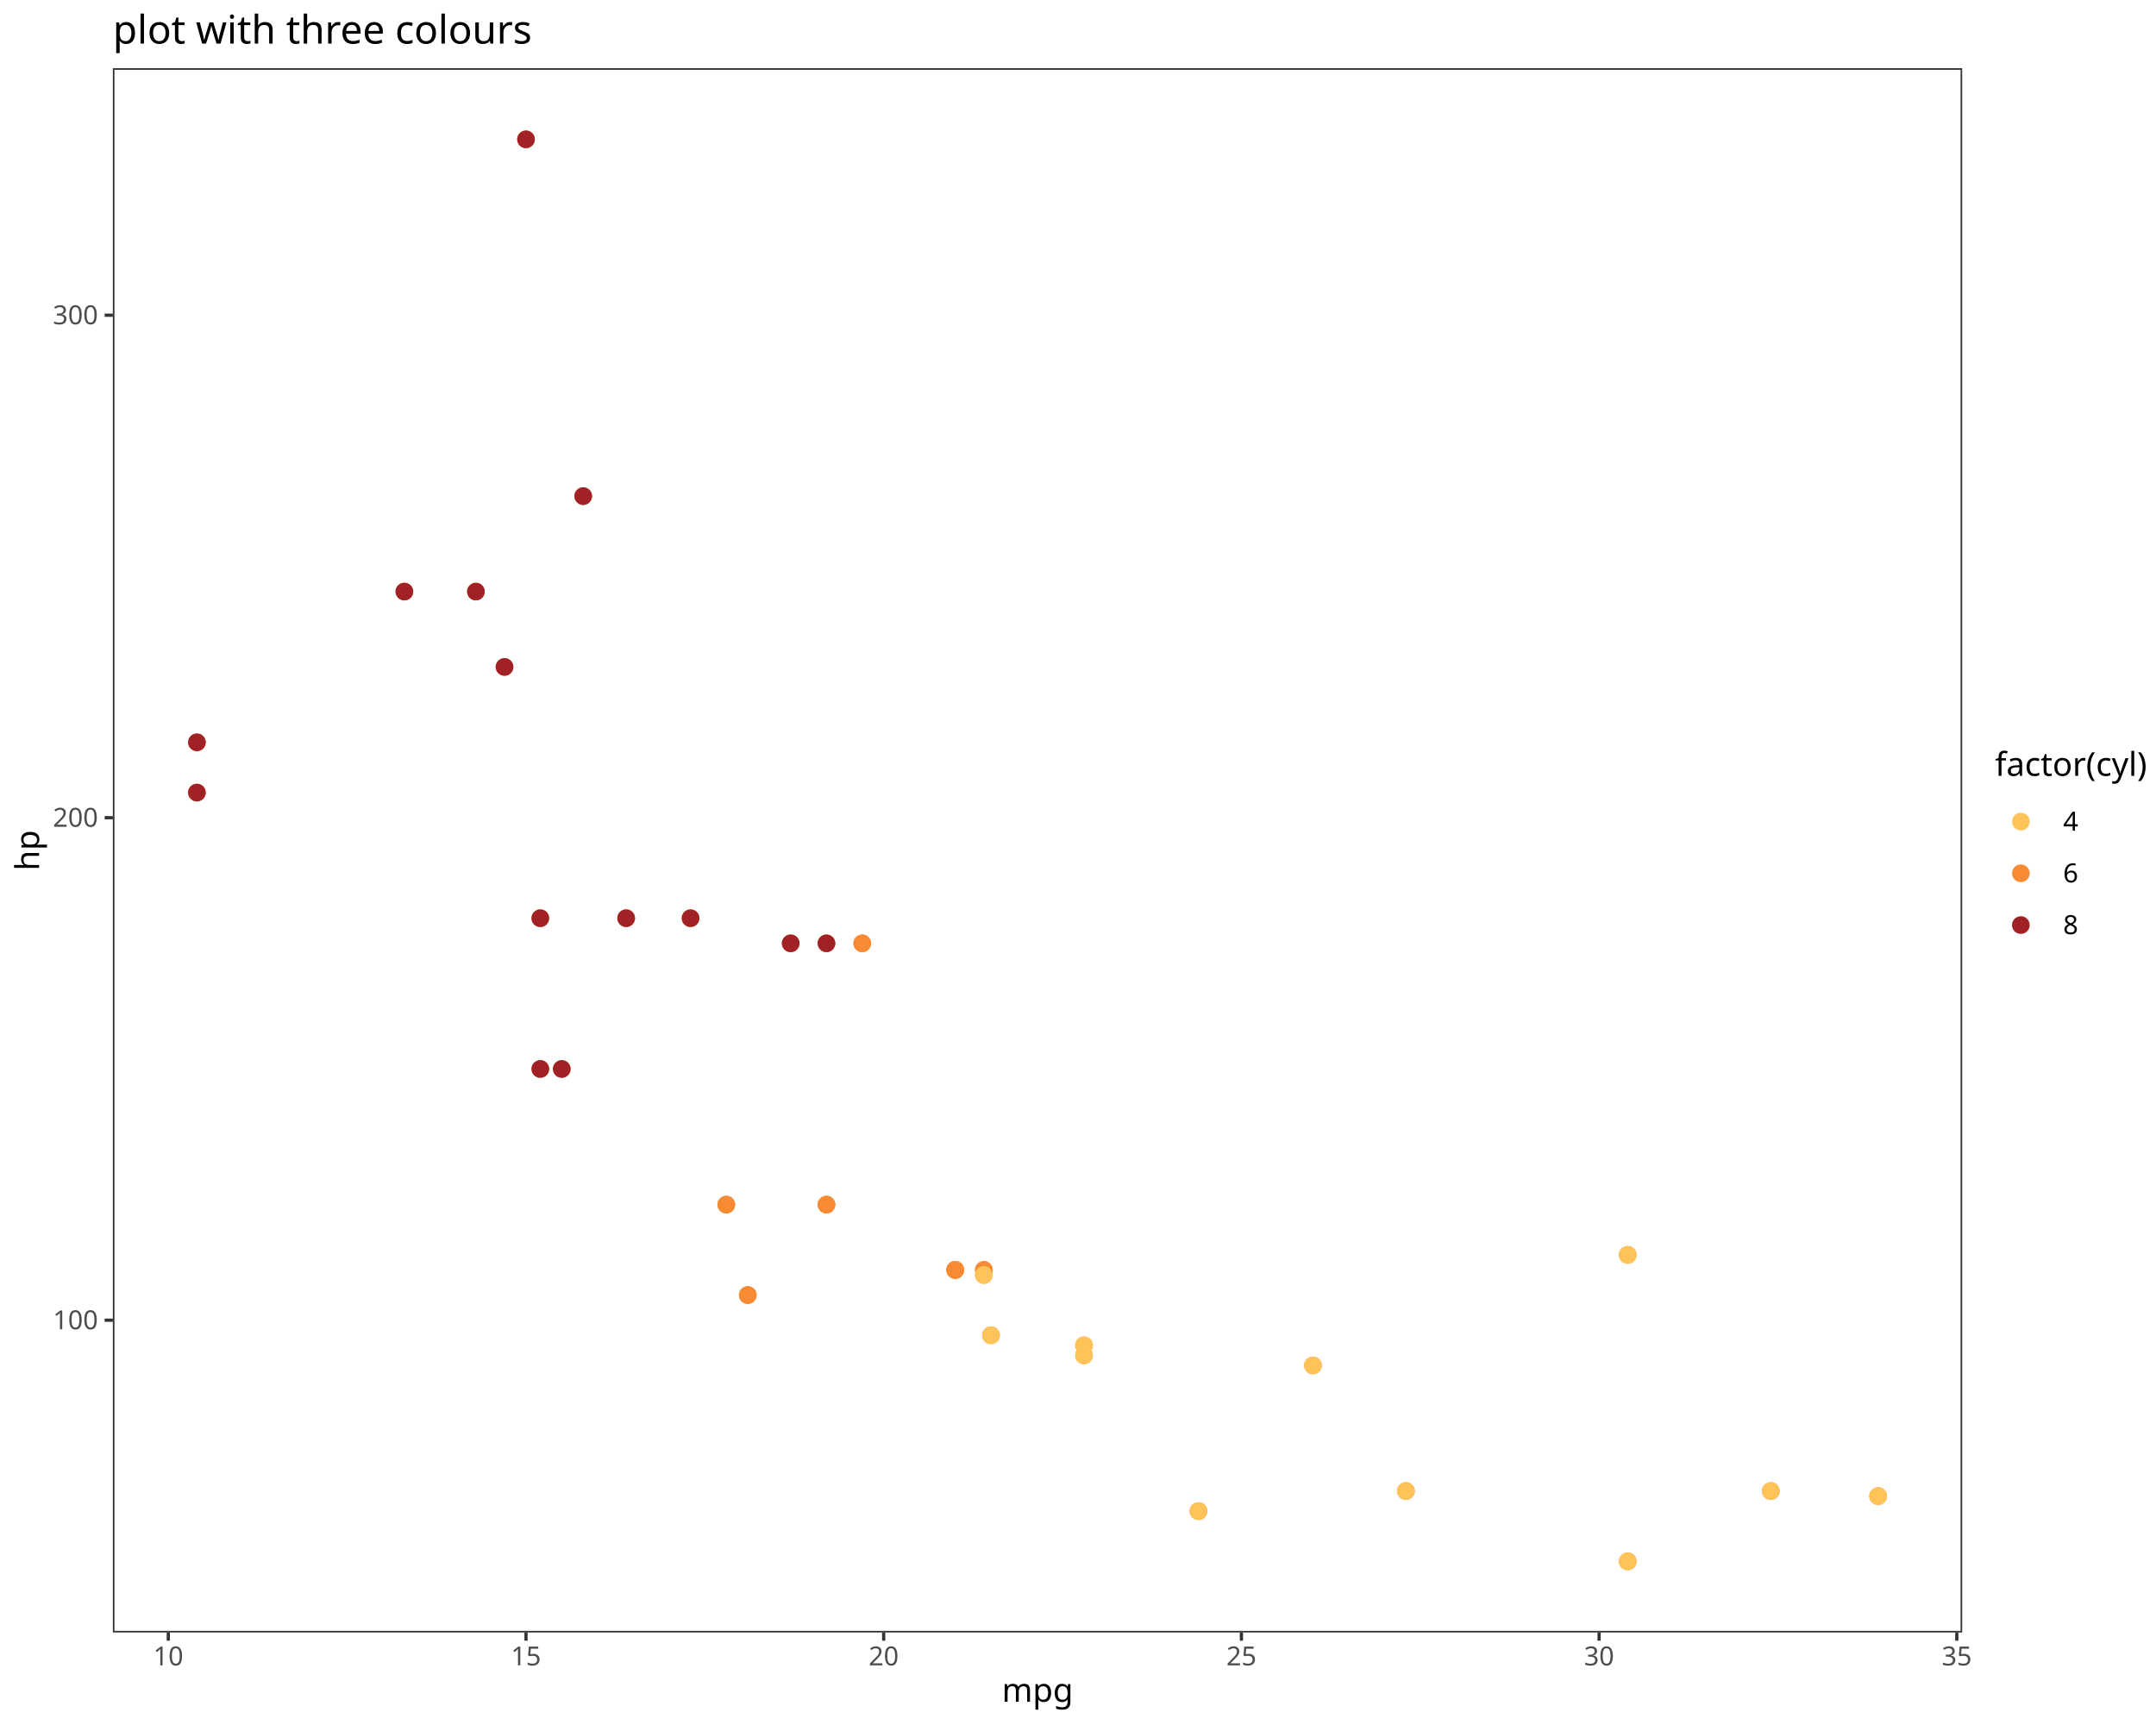
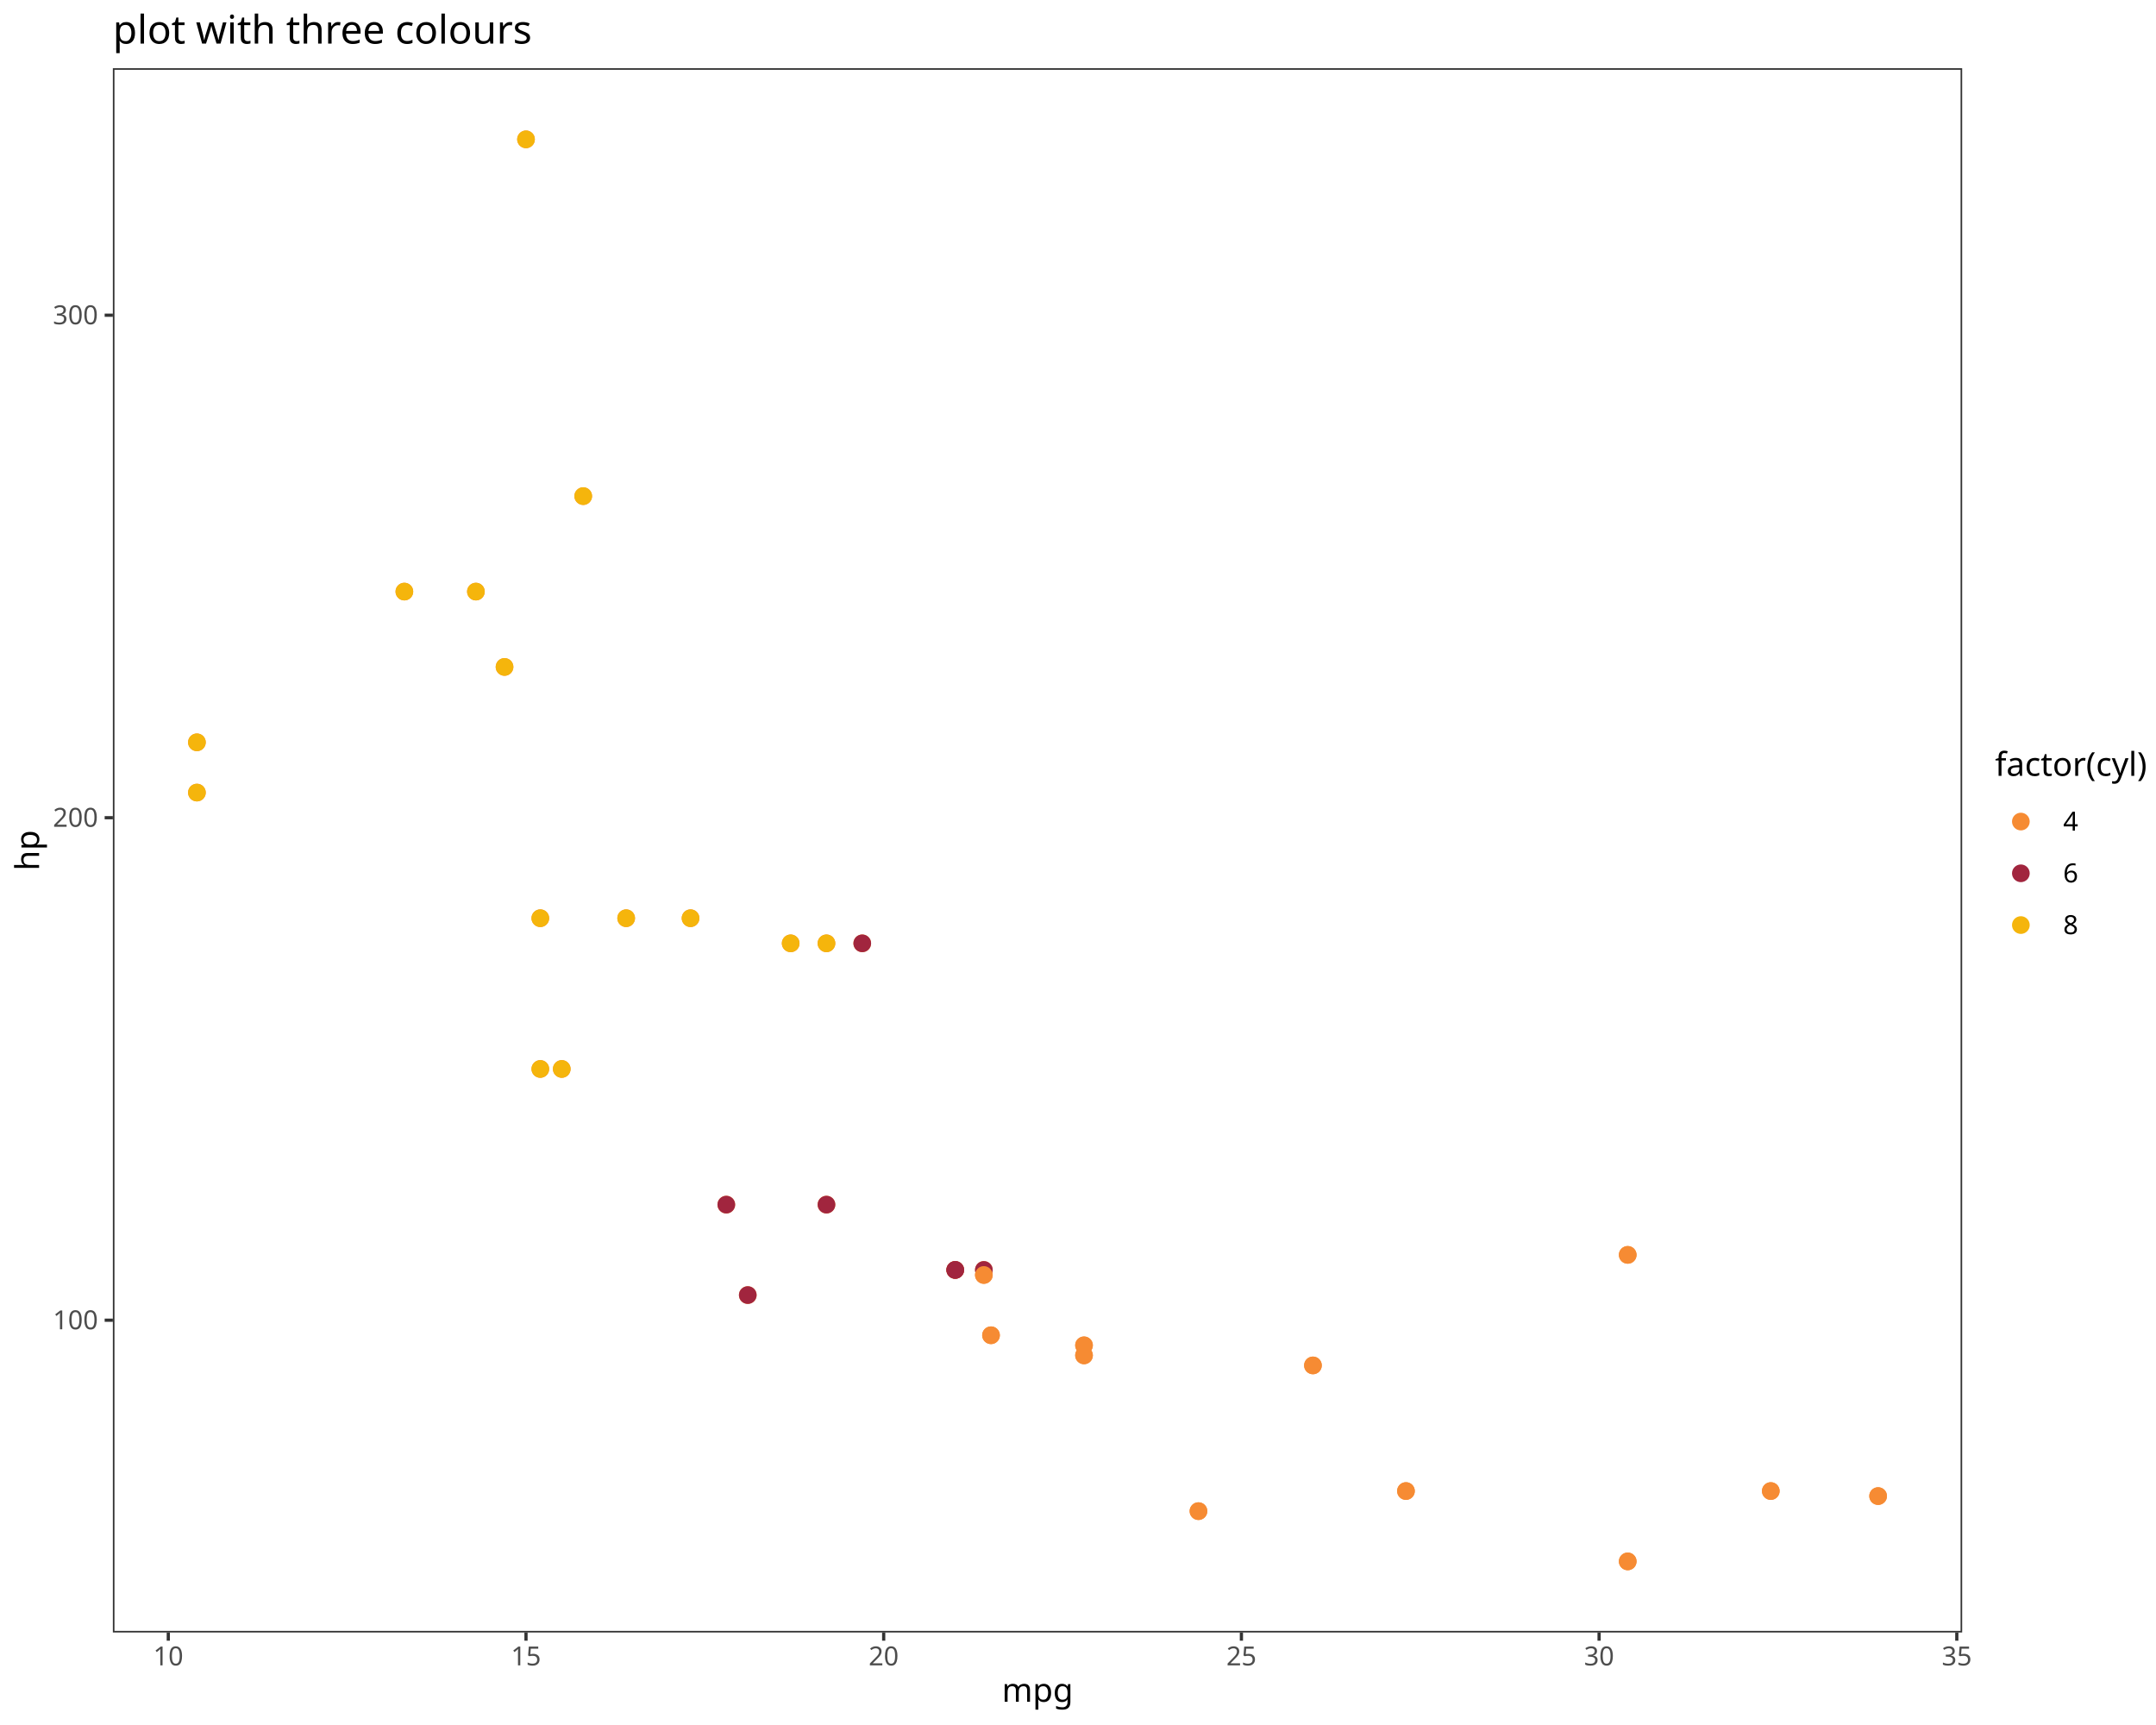
<svg xmlns="http://www.w3.org/2000/svg" class="svglite" data-engine-version="2.0" width="720.00pt" height="576.00pt" viewBox="0 0 720.00 576.00">
  <defs>
    <style type="text/css">
    .svglite line, .svglite polyline, .svglite polygon, .svglite path, .svglite rect, .svglite circle {
      fill: none;
      stroke: #000000;
      stroke-linecap: round;
      stroke-linejoin: round;
      stroke-miterlimit: 10.00;
    }
  </style>
  </defs>
  <rect width="100%" height="100%" style="stroke: none; fill: #FFFFFF;" />
  <defs>
    <clipPath id="cpMC4wMHw3MjAuMDB8MC4wMHw1NzYuMDA=">
      <rect x="0.00" y="0.00" width="720.00" height="576.00" />
    </clipPath>
  </defs>
  <g clip-path="url(#cpMC4wMHw3MjAuMDB8MC4wMHw1NzYuMDA=)">
    <rect x="0.00" y="0.00" width="720.00" height="576.00" style="stroke-width: 1.07; stroke: #FFFFFF; fill: #FFFFFF;" />
  </g>
  <defs>
    <clipPath id="cpMzcuNjl8NjU1LjI3fDIyLjc4fDU0NS4xMQ==">
      <rect x="37.69" y="22.78" width="617.58" height="522.33" />
    </clipPath>
  </defs>
  <g clip-path="url(#cpMzcuNjl8NjU1LjI3fDIyLjc4fDU0NS4xMQ==)">
    <rect x="37.69" y="22.78" width="617.58" height="522.33" style="stroke-width: 1.07; stroke: none; fill: #FFFFFF;" />
    <circle cx="319.00" cy="424.05" r="2.60" style="stroke-width: 0.71; stroke: #F68B33; fill: #F68B33;" />
    <circle cx="319.00" cy="424.05" r="2.60" style="stroke-width: 0.71; stroke: #F68B33; fill: #F68B33;" />
    <circle cx="362.01" cy="452.58" r="2.60" style="stroke-width: 0.71; stroke: #F68B33; fill: #F68B33;" />
    <circle cx="328.56" cy="424.05" r="2.60" style="stroke-width: 0.71; stroke: #F68B33; fill: #F68B33;" />
    <circle cx="264.05" cy="314.99" r="2.60" style="stroke-width: 0.71; stroke: #F68B33; fill: #F68B33;" />
    <circle cx="249.72" cy="432.44" r="2.60" style="stroke-width: 0.71; stroke: #F68B33; fill: #F68B33;" />
    <circle cx="158.93" cy="197.54" r="2.60" style="stroke-width: 0.71; stroke: #F68B33; fill: #F68B33;" />
    <circle cx="400.23" cy="504.59" r="2.60" style="stroke-width: 0.71; stroke: #F68B33; fill: #F68B33;" />
    <circle cx="362.01" cy="449.22" r="2.60" style="stroke-width: 0.71; stroke: #F68B33; fill: #F68B33;" />
    <circle cx="276.00" cy="402.24" r="2.60" style="stroke-width: 0.71; stroke: #F68B33; fill: #F68B33;" />
    <circle cx="242.55" cy="402.24" r="2.60" style="stroke-width: 0.71; stroke: #F68B33; fill: #F68B33;" />
    <circle cx="209.11" cy="306.60" r="2.60" style="stroke-width: 0.71; stroke: #F68B33; fill: #F68B33;" />
    <circle cx="230.61" cy="306.60" r="2.60" style="stroke-width: 0.71; stroke: #F68B33; fill: #F68B33;" />
    <circle cx="180.44" cy="306.60" r="2.60" style="stroke-width: 0.71; stroke: #F68B33; fill: #F68B33;" />
    <circle cx="65.76" cy="264.65" r="2.60" style="stroke-width: 0.71; stroke: #F68B33; fill: #F68B33;" />
    <circle cx="65.76" cy="247.87" r="2.60" style="stroke-width: 0.71; stroke: #F68B33; fill: #F68B33;" />
    <circle cx="168.49" cy="222.70" r="2.60" style="stroke-width: 0.71; stroke: #F68B33; fill: #F68B33;" />
    <circle cx="591.36" cy="497.88" r="2.60" style="stroke-width: 0.71; stroke: #F68B33; fill: #F68B33;" />
    <circle cx="543.58" cy="521.37" r="2.60" style="stroke-width: 0.71; stroke: #F68B33; fill: #F68B33;" />
    <circle cx="627.20" cy="499.56" r="2.60" style="stroke-width: 0.71; stroke: #F68B33; fill: #F68B33;" />
    <circle cx="330.95" cy="445.86" r="2.60" style="stroke-width: 0.71; stroke: #F68B33; fill: #F68B33;" />
    <circle cx="187.60" cy="356.94" r="2.60" style="stroke-width: 0.71; stroke: #F68B33; fill: #F68B33;" />
    <circle cx="180.44" cy="356.94" r="2.60" style="stroke-width: 0.71; stroke: #F68B33; fill: #F68B33;" />
    <circle cx="135.04" cy="197.54" r="2.60" style="stroke-width: 0.71; stroke: #F68B33; fill: #F68B33;" />
    <circle cx="276.00" cy="314.99" r="2.60" style="stroke-width: 0.71; stroke: #F68B33; fill: #F68B33;" />
    <circle cx="469.52" cy="497.88" r="2.60" style="stroke-width: 0.71; stroke: #F68B33; fill: #F68B33;" />
    <circle cx="438.46" cy="455.93" r="2.60" style="stroke-width: 0.71; stroke: #F68B33; fill: #F68B33;" />
    <circle cx="543.58" cy="419.02" r="2.60" style="stroke-width: 0.71; stroke: #F68B33; fill: #F68B33;" />
    <circle cx="194.77" cy="165.66" r="2.60" style="stroke-width: 0.71; stroke: #F68B33; fill: #F68B33;" />
    <circle cx="287.95" cy="314.99" r="2.60" style="stroke-width: 0.71; stroke: #F68B33; fill: #F68B33;" />
    <circle cx="175.66" cy="46.53" r="2.60" style="stroke-width: 0.71; stroke: #F68B33; fill: #F68B33;" />
    <circle cx="328.56" cy="425.73" r="2.60" style="stroke-width: 0.71; stroke: #F68B33; fill: #F68B33;" />
-     <circle cx="319.00" cy="424.05" r="2.60" style="stroke-width: 0.71; stroke: #F68B33; fill: #F68B33;" />
-     <circle cx="319.00" cy="424.05" r="2.60" style="stroke-width: 0.71; stroke: #F68B33; fill: #F68B33;" />
-     <circle cx="362.01" cy="452.58" r="2.60" style="stroke-width: 0.71; stroke: #FFC35A; fill: #FFC35A;" />
-     <circle cx="328.56" cy="424.05" r="2.60" style="stroke-width: 0.71; stroke: #F68B33; fill: #F68B33;" />
-     <circle cx="264.05" cy="314.99" r="2.60" style="stroke-width: 0.71; stroke: #A02226; fill: #A02226;" />
-     <circle cx="249.72" cy="432.44" r="2.60" style="stroke-width: 0.71; stroke: #F68B33; fill: #F68B33;" />
-     <circle cx="158.93" cy="197.54" r="2.60" style="stroke-width: 0.71; stroke: #A02226; fill: #A02226;" />
-     <circle cx="400.23" cy="504.59" r="2.60" style="stroke-width: 0.71; stroke: #FFC35A; fill: #FFC35A;" />
-     <circle cx="362.01" cy="449.22" r="2.60" style="stroke-width: 0.71; stroke: #FFC35A; fill: #FFC35A;" />
-     <circle cx="276.00" cy="402.24" r="2.60" style="stroke-width: 0.71; stroke: #F68B33; fill: #F68B33;" />
-     <circle cx="242.55" cy="402.24" r="2.60" style="stroke-width: 0.71; stroke: #F68B33; fill: #F68B33;" />
-     <circle cx="209.11" cy="306.60" r="2.60" style="stroke-width: 0.71; stroke: #A02226; fill: #A02226;" />
-     <circle cx="230.61" cy="306.60" r="2.60" style="stroke-width: 0.71; stroke: #A02226; fill: #A02226;" />
-     <circle cx="180.44" cy="306.60" r="2.60" style="stroke-width: 0.71; stroke: #A02226; fill: #A02226;" />
-     <circle cx="65.76" cy="264.65" r="2.60" style="stroke-width: 0.71; stroke: #A02226; fill: #A02226;" />
-     <circle cx="65.76" cy="247.87" r="2.60" style="stroke-width: 0.71; stroke: #A02226; fill: #A02226;" />
-     <circle cx="168.49" cy="222.70" r="2.60" style="stroke-width: 0.71; stroke: #A02226; fill: #A02226;" />
-     <circle cx="591.36" cy="497.88" r="2.60" style="stroke-width: 0.71; stroke: #FFC35A; fill: #FFC35A;" />
-     <circle cx="543.58" cy="521.37" r="2.60" style="stroke-width: 0.71; stroke: #FFC35A; fill: #FFC35A;" />
-     <circle cx="627.20" cy="499.56" r="2.60" style="stroke-width: 0.71; stroke: #FFC35A; fill: #FFC35A;" />
-     <circle cx="330.95" cy="445.86" r="2.60" style="stroke-width: 0.71; stroke: #FFC35A; fill: #FFC35A;" />
-     <circle cx="187.60" cy="356.94" r="2.60" style="stroke-width: 0.71; stroke: #A02226; fill: #A02226;" />
-     <circle cx="180.44" cy="356.94" r="2.60" style="stroke-width: 0.71; stroke: #A02226; fill: #A02226;" />
-     <circle cx="135.04" cy="197.54" r="2.60" style="stroke-width: 0.71; stroke: #A02226; fill: #A02226;" />
-     <circle cx="276.00" cy="314.99" r="2.60" style="stroke-width: 0.71; stroke: #A02226; fill: #A02226;" />
-     <circle cx="469.52" cy="497.88" r="2.60" style="stroke-width: 0.71; stroke: #FFC35A; fill: #FFC35A;" />
-     <circle cx="438.46" cy="455.93" r="2.60" style="stroke-width: 0.71; stroke: #FFC35A; fill: #FFC35A;" />
-     <circle cx="543.58" cy="419.02" r="2.60" style="stroke-width: 0.71; stroke: #FFC35A; fill: #FFC35A;" />
-     <circle cx="194.77" cy="165.66" r="2.60" style="stroke-width: 0.71; stroke: #A02226; fill: #A02226;" />
-     <circle cx="287.95" cy="314.99" r="2.60" style="stroke-width: 0.71; stroke: #F68B33; fill: #F68B33;" />
-     <circle cx="175.66" cy="46.53" r="2.60" style="stroke-width: 0.71; stroke: #A02226; fill: #A02226;" />
-     <circle cx="328.56" cy="425.73" r="2.60" style="stroke-width: 0.71; stroke: #FFC35A; fill: #FFC35A;" />
+     <circle cx="319.00" cy="424.05" r="2.60" style="stroke-width: 0.71; stroke: #A1253E; fill: #A1253E;" />
+     <circle cx="319.00" cy="424.05" r="2.60" style="stroke-width: 0.71; stroke: #A1253E; fill: #A1253E;" />
+     <circle cx="362.01" cy="452.58" r="2.60" style="stroke-width: 0.71; stroke: #F68B33; fill: #F68B33;" />
+     <circle cx="328.56" cy="424.05" r="2.60" style="stroke-width: 0.71; stroke: #A1253E; fill: #A1253E;" />
+     <circle cx="264.05" cy="314.99" r="2.60" style="stroke-width: 0.71; stroke: #F5B50C; fill: #F5B50C;" />
+     <circle cx="249.72" cy="432.44" r="2.60" style="stroke-width: 0.71; stroke: #A1253E; fill: #A1253E;" />
+     <circle cx="158.93" cy="197.54" r="2.60" style="stroke-width: 0.71; stroke: #F5B50C; fill: #F5B50C;" />
+     <circle cx="400.23" cy="504.59" r="2.60" style="stroke-width: 0.71; stroke: #F68B33; fill: #F68B33;" />
+     <circle cx="362.01" cy="449.22" r="2.60" style="stroke-width: 0.71; stroke: #F68B33; fill: #F68B33;" />
+     <circle cx="276.00" cy="402.24" r="2.60" style="stroke-width: 0.71; stroke: #A1253E; fill: #A1253E;" />
+     <circle cx="242.55" cy="402.24" r="2.60" style="stroke-width: 0.71; stroke: #A1253E; fill: #A1253E;" />
+     <circle cx="209.11" cy="306.60" r="2.60" style="stroke-width: 0.71; stroke: #F5B50C; fill: #F5B50C;" />
+     <circle cx="230.61" cy="306.60" r="2.60" style="stroke-width: 0.71; stroke: #F5B50C; fill: #F5B50C;" />
+     <circle cx="180.44" cy="306.60" r="2.60" style="stroke-width: 0.71; stroke: #F5B50C; fill: #F5B50C;" />
+     <circle cx="65.76" cy="264.65" r="2.60" style="stroke-width: 0.71; stroke: #F5B50C; fill: #F5B50C;" />
+     <circle cx="65.76" cy="247.87" r="2.60" style="stroke-width: 0.71; stroke: #F5B50C; fill: #F5B50C;" />
+     <circle cx="168.49" cy="222.70" r="2.60" style="stroke-width: 0.71; stroke: #F5B50C; fill: #F5B50C;" />
+     <circle cx="591.36" cy="497.88" r="2.60" style="stroke-width: 0.71; stroke: #F68B33; fill: #F68B33;" />
+     <circle cx="543.58" cy="521.37" r="2.60" style="stroke-width: 0.71; stroke: #F68B33; fill: #F68B33;" />
+     <circle cx="627.20" cy="499.56" r="2.60" style="stroke-width: 0.71; stroke: #F68B33; fill: #F68B33;" />
+     <circle cx="330.95" cy="445.86" r="2.60" style="stroke-width: 0.71; stroke: #F68B33; fill: #F68B33;" />
+     <circle cx="187.60" cy="356.94" r="2.60" style="stroke-width: 0.71; stroke: #F5B50C; fill: #F5B50C;" />
+     <circle cx="180.44" cy="356.94" r="2.60" style="stroke-width: 0.71; stroke: #F5B50C; fill: #F5B50C;" />
+     <circle cx="135.04" cy="197.54" r="2.60" style="stroke-width: 0.71; stroke: #F5B50C; fill: #F5B50C;" />
+     <circle cx="276.00" cy="314.99" r="2.60" style="stroke-width: 0.71; stroke: #F5B50C; fill: #F5B50C;" />
+     <circle cx="469.52" cy="497.88" r="2.60" style="stroke-width: 0.71; stroke: #F68B33; fill: #F68B33;" />
+     <circle cx="438.46" cy="455.93" r="2.60" style="stroke-width: 0.71; stroke: #F68B33; fill: #F68B33;" />
+     <circle cx="543.58" cy="419.02" r="2.60" style="stroke-width: 0.71; stroke: #F68B33; fill: #F68B33;" />
+     <circle cx="194.77" cy="165.66" r="2.60" style="stroke-width: 0.71; stroke: #F5B50C; fill: #F5B50C;" />
+     <circle cx="287.95" cy="314.99" r="2.60" style="stroke-width: 0.71; stroke: #A1253E; fill: #A1253E;" />
+     <circle cx="175.66" cy="46.53" r="2.60" style="stroke-width: 0.71; stroke: #F5B50C; fill: #F5B50C;" />
+     <circle cx="328.56" cy="425.73" r="2.60" style="stroke-width: 0.71; stroke: #F68B33; fill: #F68B33;" />
    <rect x="37.69" y="22.78" width="617.58" height="522.33" style="stroke-width: 1.07; stroke: #333333;" />
  </g>
  <g clip-path="url(#cpMC4wMHw3MjAuMDB8MC4wMHw1NzYuMDA=)">
    <text x="32.76" y="443.86" text-anchor="end" style="font-size: 8.80px; fill: #4D4D4D; font-family: sans;" textLength="14.68px" lengthAdjust="spacingAndGlyphs">100</text>
    <text x="32.76" y="276.07" text-anchor="end" style="font-size: 8.80px; fill: #4D4D4D; font-family: sans;" textLength="14.68px" lengthAdjust="spacingAndGlyphs">200</text>
    <text x="32.76" y="108.28" text-anchor="end" style="font-size: 8.80px; fill: #4D4D4D; font-family: sans;" textLength="14.68px" lengthAdjust="spacingAndGlyphs">300</text>
    <polyline points="34.95,440.83 37.69,440.83 " style="stroke-width: 1.07; stroke: #333333; stroke-linecap: butt;" />
    <polyline points="34.95,273.04 37.69,273.04 " style="stroke-width: 1.07; stroke: #333333; stroke-linecap: butt;" />
    <polyline points="34.95,105.25 37.69,105.25 " style="stroke-width: 1.07; stroke: #333333; stroke-linecap: butt;" />
    <polyline points="56.20,547.85 56.20,545.11 " style="stroke-width: 1.07; stroke: #333333; stroke-linecap: butt;" />
    <polyline points="175.66,547.85 175.66,545.11 " style="stroke-width: 1.07; stroke: #333333; stroke-linecap: butt;" />
    <polyline points="295.11,547.85 295.11,545.11 " style="stroke-width: 1.07; stroke: #333333; stroke-linecap: butt;" />
    <polyline points="414.57,547.85 414.57,545.11 " style="stroke-width: 1.07; stroke: #333333; stroke-linecap: butt;" />
    <polyline points="534.02,547.85 534.02,545.11 " style="stroke-width: 1.07; stroke: #333333; stroke-linecap: butt;" />
    <polyline points="653.48,547.85 653.48,545.11 " style="stroke-width: 1.07; stroke: #333333; stroke-linecap: butt;" />
    <text x="56.20" y="556.10" text-anchor="middle" style="font-size: 8.80px; fill: #4D4D4D; font-family: sans;" textLength="9.79px" lengthAdjust="spacingAndGlyphs">10</text>
    <text x="175.66" y="556.10" text-anchor="middle" style="font-size: 8.80px; fill: #4D4D4D; font-family: sans;" textLength="9.79px" lengthAdjust="spacingAndGlyphs">15</text>
    <text x="295.11" y="556.10" text-anchor="middle" style="font-size: 8.80px; fill: #4D4D4D; font-family: sans;" textLength="9.79px" lengthAdjust="spacingAndGlyphs">20</text>
    <text x="414.57" y="556.10" text-anchor="middle" style="font-size: 8.80px; fill: #4D4D4D; font-family: sans;" textLength="9.79px" lengthAdjust="spacingAndGlyphs">25</text>
    <text x="534.02" y="556.10" text-anchor="middle" style="font-size: 8.80px; fill: #4D4D4D; font-family: sans;" textLength="9.79px" lengthAdjust="spacingAndGlyphs">30</text>
    <text x="653.48" y="556.10" text-anchor="middle" style="font-size: 8.80px; fill: #4D4D4D; font-family: sans;" textLength="9.79px" lengthAdjust="spacingAndGlyphs">35</text>
    <text x="346.48" y="568.24" text-anchor="middle" style="font-size: 11.00px; font-family: sans;" textLength="21.40px" lengthAdjust="spacingAndGlyphs">mpg</text>
    <text transform="translate(13.05,283.95) rotate(-90)" text-anchor="middle" style="font-size: 11.00px; font-family: sans;" textLength="12.24px" lengthAdjust="spacingAndGlyphs">hp</text>
    <rect x="666.23" y="250.36" width="48.29" height="67.17" style="stroke-width: 1.07; stroke: none; fill: #FFFFFF;" />
    <text x="666.23" y="259.07" style="font-size: 11.00px; font-family: sans;" textLength="48.29px" lengthAdjust="spacingAndGlyphs">factor(cyl)</text>
    <rect x="666.23" y="265.69" width="17.28" height="17.28" style="stroke-width: 1.07; stroke: none; fill: #FFFFFF;" />
-     <circle cx="674.87" cy="274.33" r="2.60" style="stroke-width: 0.71; stroke: #FFC35A; fill: #FFC35A;" />
+     <circle cx="674.87" cy="274.33" r="2.60" style="stroke-width: 0.71; stroke: #F68B33; fill: #F68B33;" />
    <rect x="666.23" y="282.97" width="17.28" height="17.28" style="stroke-width: 1.07; stroke: none; fill: #FFFFFF;" />
-     <circle cx="674.87" cy="291.61" r="2.60" style="stroke-width: 0.71; stroke: #F68B33; fill: #F68B33;" />
+     <circle cx="674.87" cy="291.61" r="2.60" style="stroke-width: 0.71; stroke: #A1253E; fill: #A1253E;" />
    <rect x="666.23" y="300.25" width="17.28" height="17.28" style="stroke-width: 1.07; stroke: none; fill: #FFFFFF;" />
-     <circle cx="674.87" cy="308.89" r="2.60" style="stroke-width: 0.71; stroke: #A02226; fill: #A02226;" />
+     <circle cx="674.87" cy="308.89" r="2.60" style="stroke-width: 0.71; stroke: #F5B50C; fill: #F5B50C;" />
    <text x="688.99" y="277.36" style="font-size: 8.80px; font-family: sans;" textLength="4.89px" lengthAdjust="spacingAndGlyphs">4</text>
    <text x="688.99" y="294.64" style="font-size: 8.80px; font-family: sans;" textLength="4.89px" lengthAdjust="spacingAndGlyphs">6</text>
    <text x="688.99" y="311.92" style="font-size: 8.80px; font-family: sans;" textLength="4.89px" lengthAdjust="spacingAndGlyphs">8</text>
    <text x="37.69" y="14.56" style="font-size: 13.20px; font-family: sans;" textLength="128.41px" lengthAdjust="spacingAndGlyphs">plot with three colours</text>
  </g>
</svg>
